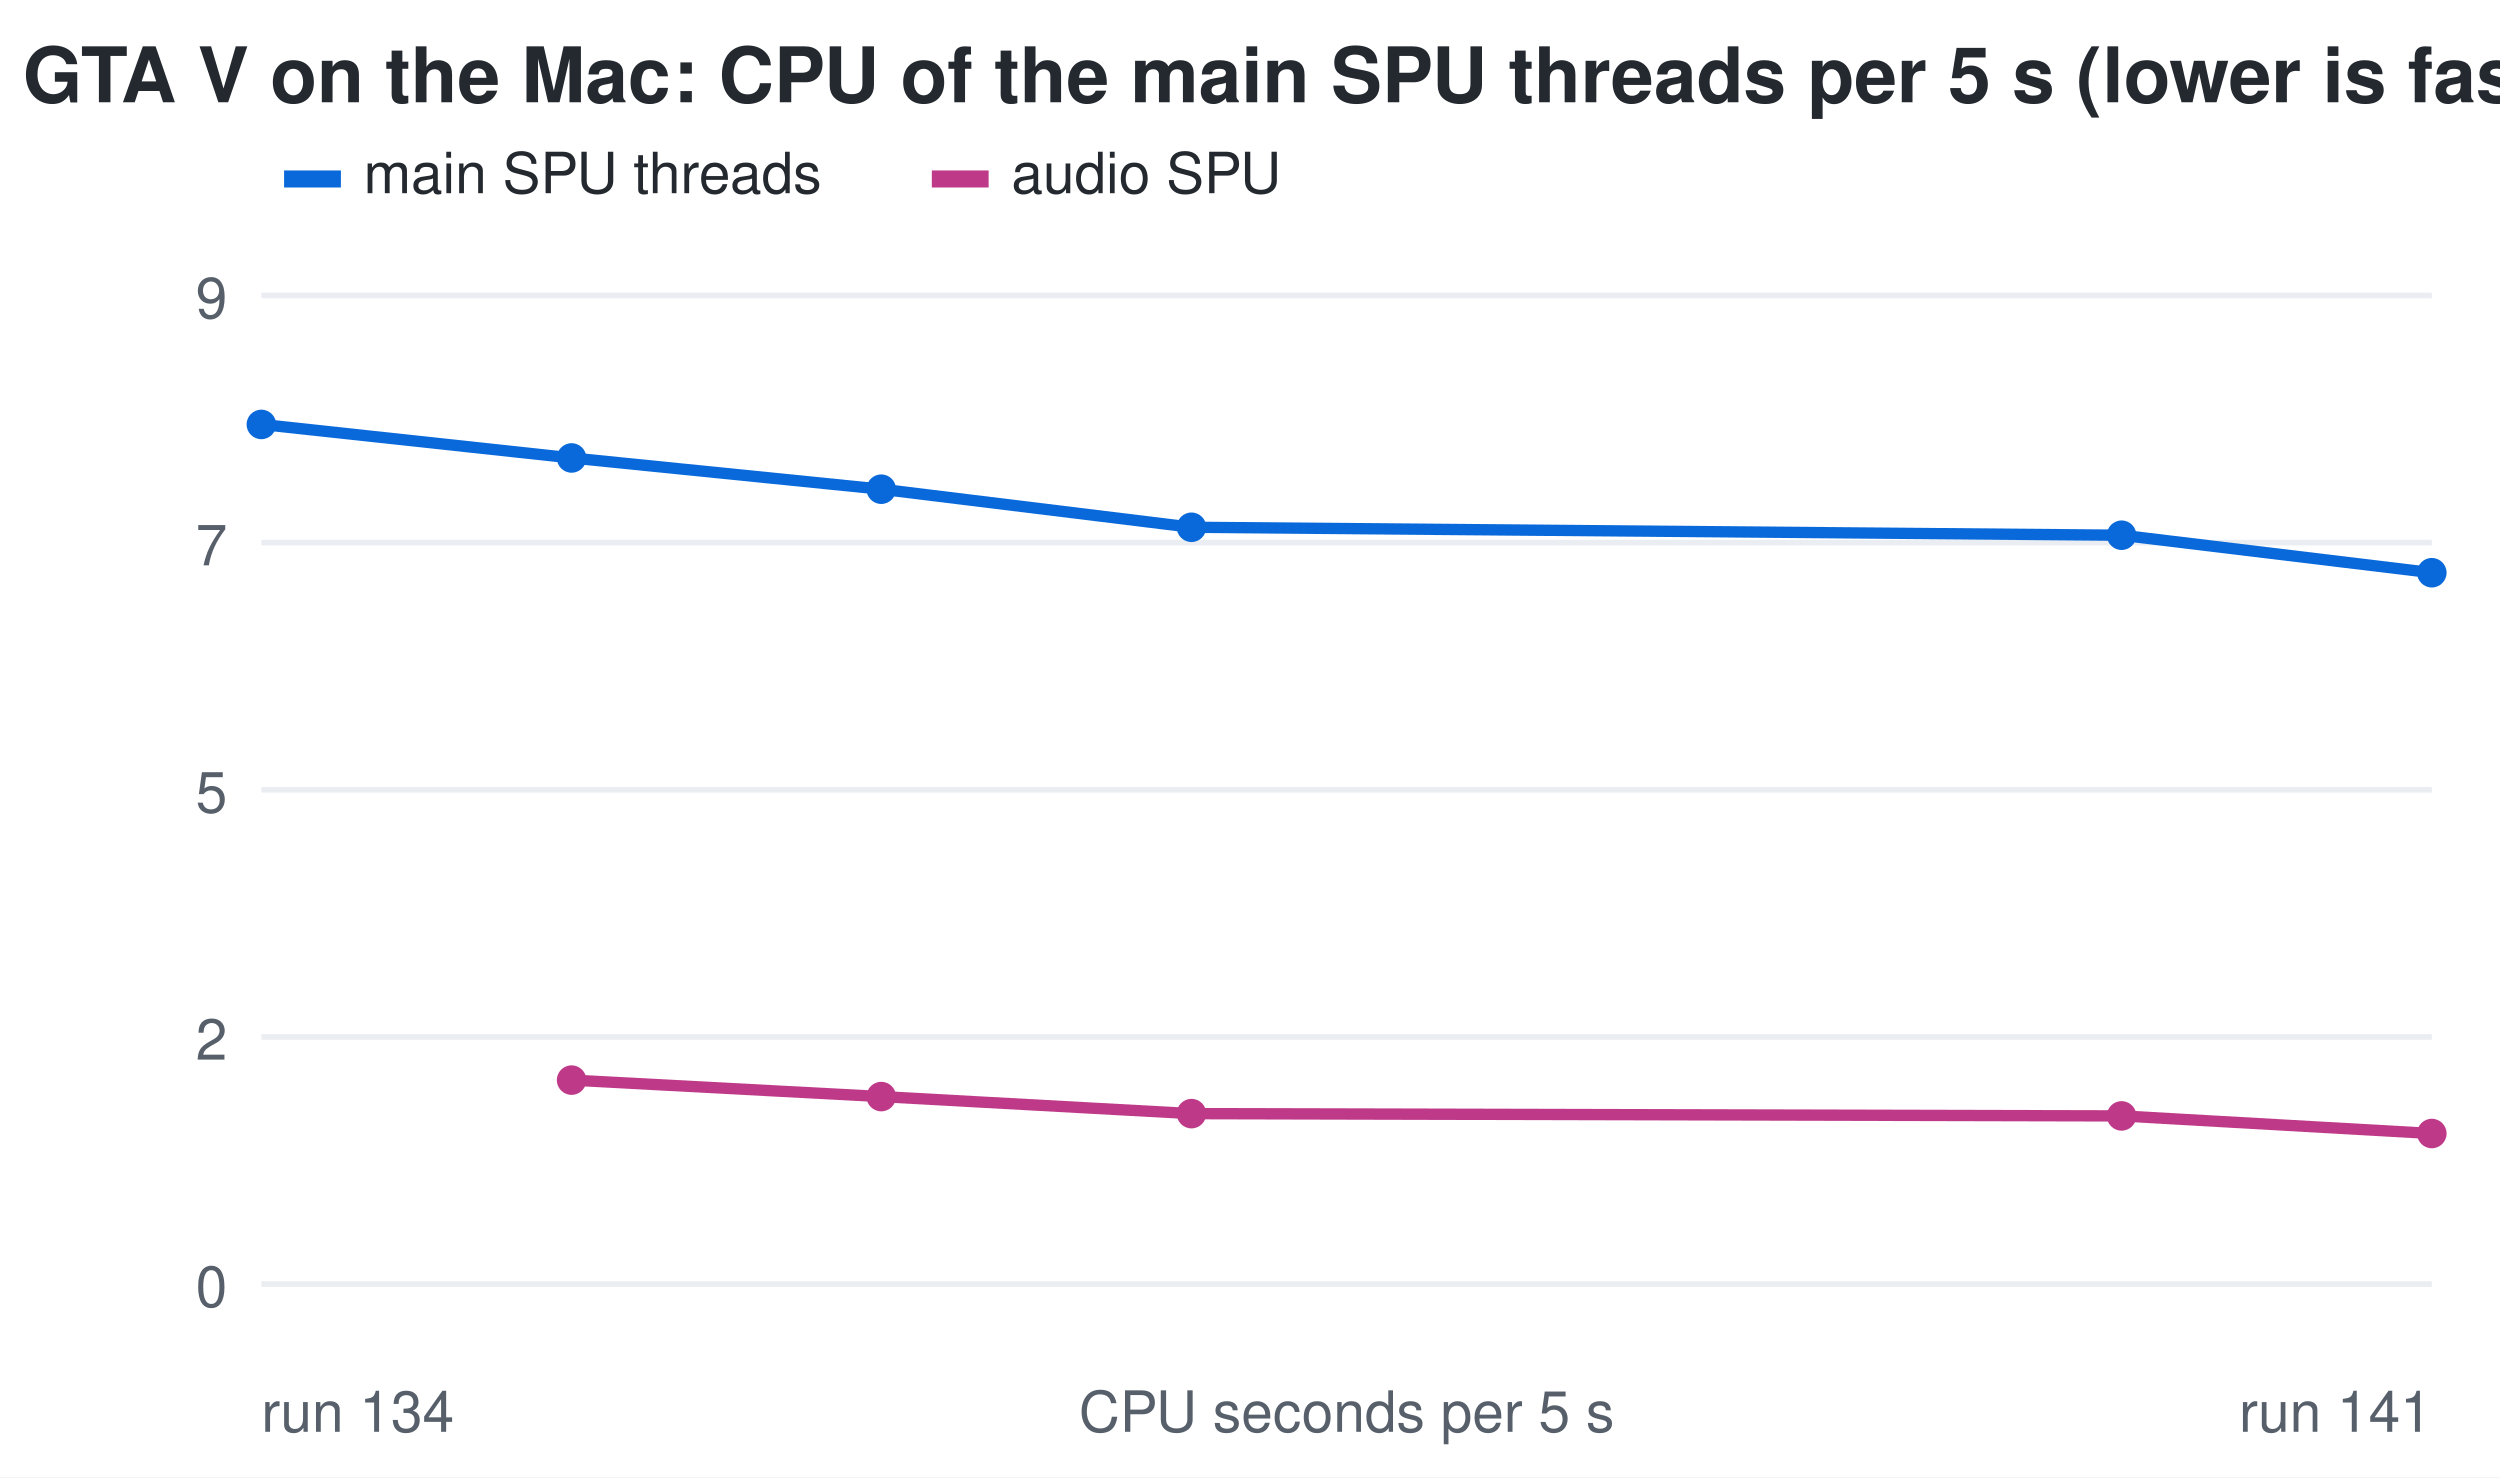
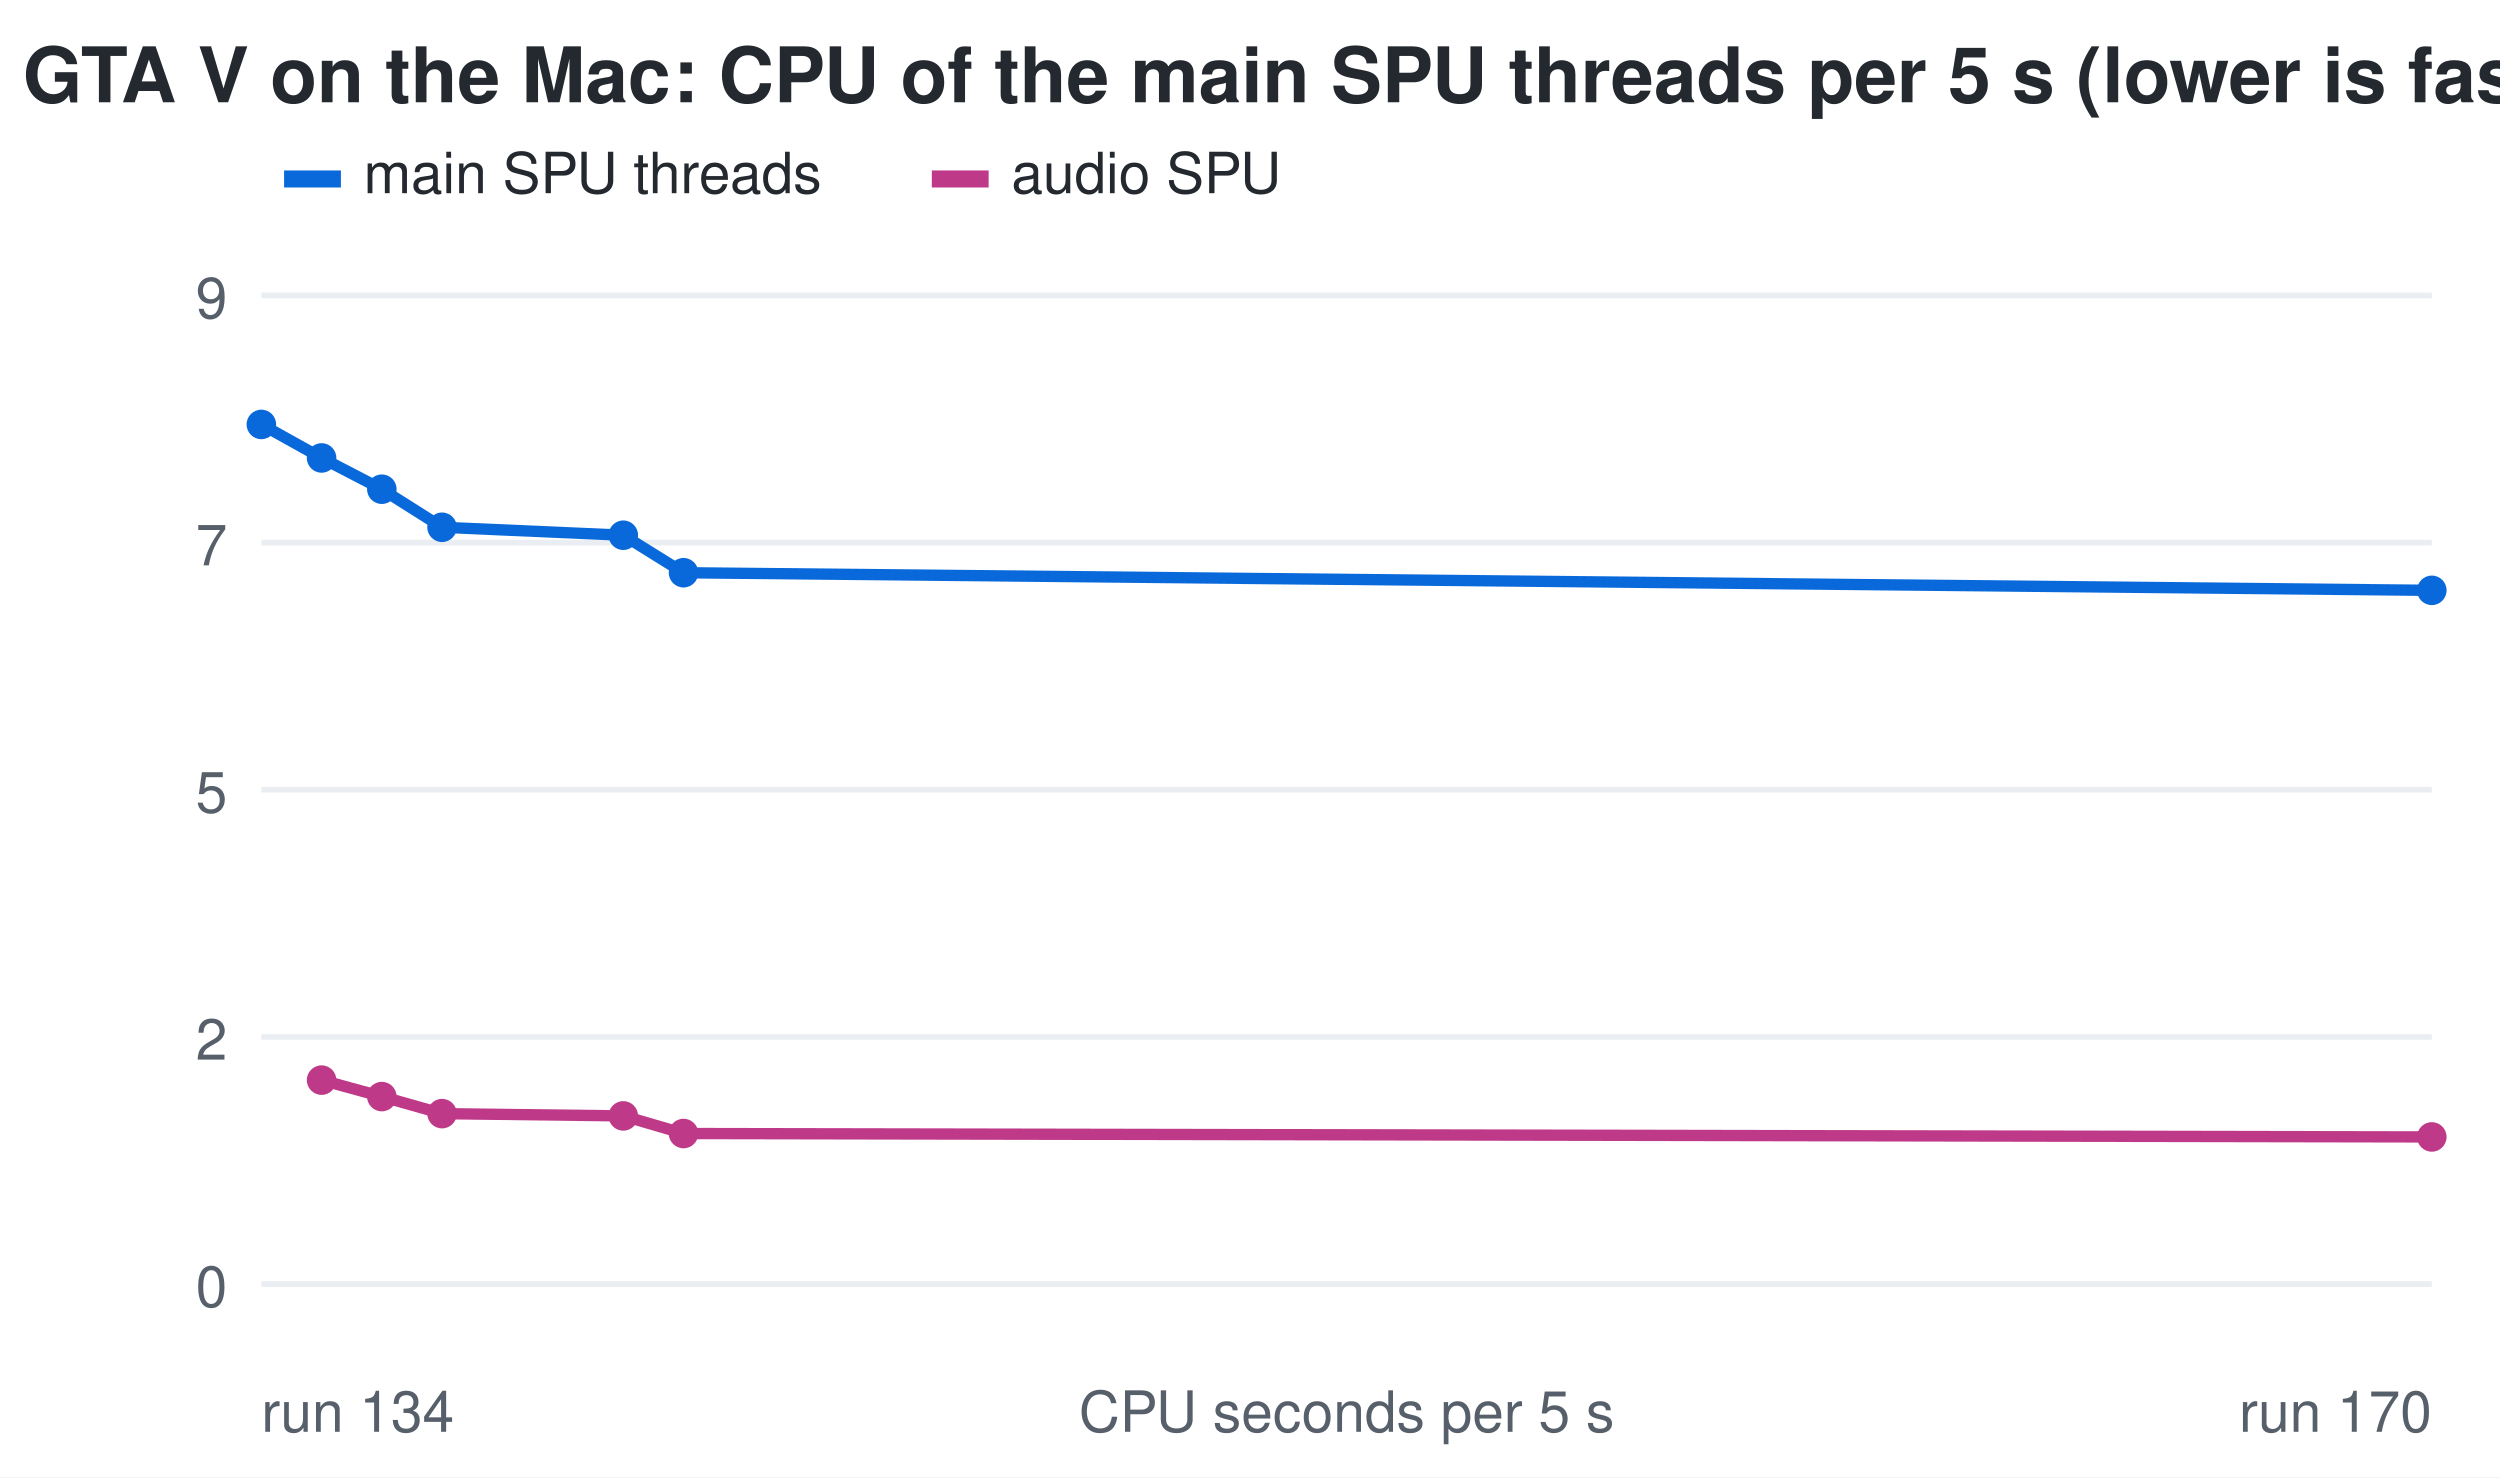
<svg xmlns="http://www.w3.org/2000/svg" width="440" height="260" viewBox="0 0 440 260" font-family="-apple-system,Segoe UI,Helvetica,Arial,sans-serif">
  <rect width="440" height="260" fill="#ffffff" />
  <text x="4" y="18" font-size="13.5" font-weight="600" fill="#24292f">GTA V on the Mac: CPU of the main SPU threads per 5 s (lower is faster)</text>
  <line x1="46" x2="428" y1="226.0" y2="226.0" stroke="#eaeef2" />
  <text x="40" y="230.0" font-size="10" text-anchor="end" fill="#57606a">0</text>
  <line x1="46" x2="428" y1="182.5" y2="182.5" stroke="#eaeef2" />
  <text x="40" y="186.5" font-size="10" text-anchor="end" fill="#57606a">2</text>
  <line x1="46" x2="428" y1="139.0" y2="139.0" stroke="#eaeef2" />
  <text x="40" y="143.0" font-size="10" text-anchor="end" fill="#57606a">5</text>
  <line x1="46" x2="428" y1="95.5" y2="95.5" stroke="#eaeef2" />
  <text x="40" y="99.5" font-size="10" text-anchor="end" fill="#57606a">7</text>
  <line x1="46" x2="428" y1="52.0" y2="52.0" stroke="#eaeef2" />
  <text x="40" y="56.0" font-size="10" text-anchor="end" fill="#57606a">9</text>
  <text x="46" y="252" font-size="10" fill="#57606a">run 134</text>
-   <text x="428" y="252" font-size="10" text-anchor="end" fill="#57606a">run 141</text>
+   <text x="428" y="252" font-size="10" text-anchor="end" fill="#57606a">run 170</text>
  <text x="237.0" y="252" font-size="10" text-anchor="middle" fill="#57606a">CPU seconds per 5 s</text>
-   <path d="M46.0,74.7 L100.6,80.6 L155.1,86.1 L209.7,92.8 L373.4,94.2 L428.0,100.8" fill="none" stroke="#0969da" stroke-width="2" />
+   <path d="M46.0,74.7 L56.6,80.6 L67.2,86.1 L77.8,92.8 L109.7,94.2 L120.3,100.8 L428.0,103.9" fill="none" stroke="#0969da" stroke-width="2" />
  <circle cx="46.0" cy="74.7" r="2.6" fill="#0969da" />
-   <circle cx="100.6" cy="80.6" r="2.6" fill="#0969da" />
-   <circle cx="155.1" cy="86.1" r="2.6" fill="#0969da" />
-   <circle cx="209.7" cy="92.8" r="2.6" fill="#0969da" />
-   <circle cx="373.4" cy="94.2" r="2.6" fill="#0969da" />
-   <circle cx="428.0" cy="100.8" r="2.6" fill="#0969da" />
+   <circle cx="56.6" cy="80.6" r="2.6" fill="#0969da" />
+   <circle cx="67.2" cy="86.1" r="2.6" fill="#0969da" />
+   <circle cx="77.8" cy="92.8" r="2.6" fill="#0969da" />
+   <circle cx="109.7" cy="94.2" r="2.6" fill="#0969da" />
+   <circle cx="120.3" cy="100.8" r="2.6" fill="#0969da" />
+   <circle cx="428.0" cy="103.9" r="2.6" fill="#0969da" />
  <rect x="50" y="30" width="10" height="3" fill="#0969da" />
  <text x="64" y="34" font-size="10" fill="#24292f">main SPU threads</text>
-   <path d="M100.6,190.1 L155.1,193.0 L209.7,196.0 L373.4,196.4 L428.0,199.5" fill="none" stroke="#bf3989" stroke-width="2" />
-   <circle cx="100.6" cy="190.1" r="2.6" fill="#bf3989" />
-   <circle cx="155.1" cy="193.0" r="2.6" fill="#bf3989" />
-   <circle cx="209.7" cy="196.0" r="2.6" fill="#bf3989" />
-   <circle cx="373.4" cy="196.4" r="2.6" fill="#bf3989" />
-   <circle cx="428.0" cy="199.5" r="2.6" fill="#bf3989" />
+   <path d="M56.6,190.1 L67.2,193.0 L77.8,196.0 L109.7,196.4 L120.3,199.5 L428.0,200.1" fill="none" stroke="#bf3989" stroke-width="2" />
+   <circle cx="56.6" cy="190.1" r="2.6" fill="#bf3989" />
+   <circle cx="67.2" cy="193.0" r="2.6" fill="#bf3989" />
+   <circle cx="77.8" cy="196.0" r="2.6" fill="#bf3989" />
+   <circle cx="109.7" cy="196.4" r="2.6" fill="#bf3989" />
+   <circle cx="120.3" cy="199.5" r="2.6" fill="#bf3989" />
+   <circle cx="428.0" cy="200.1" r="2.6" fill="#bf3989" />
  <rect x="164" y="30" width="10" height="3" fill="#bf3989" />
  <text x="178" y="34" font-size="10" fill="#24292f">audio SPU</text>
</svg>
